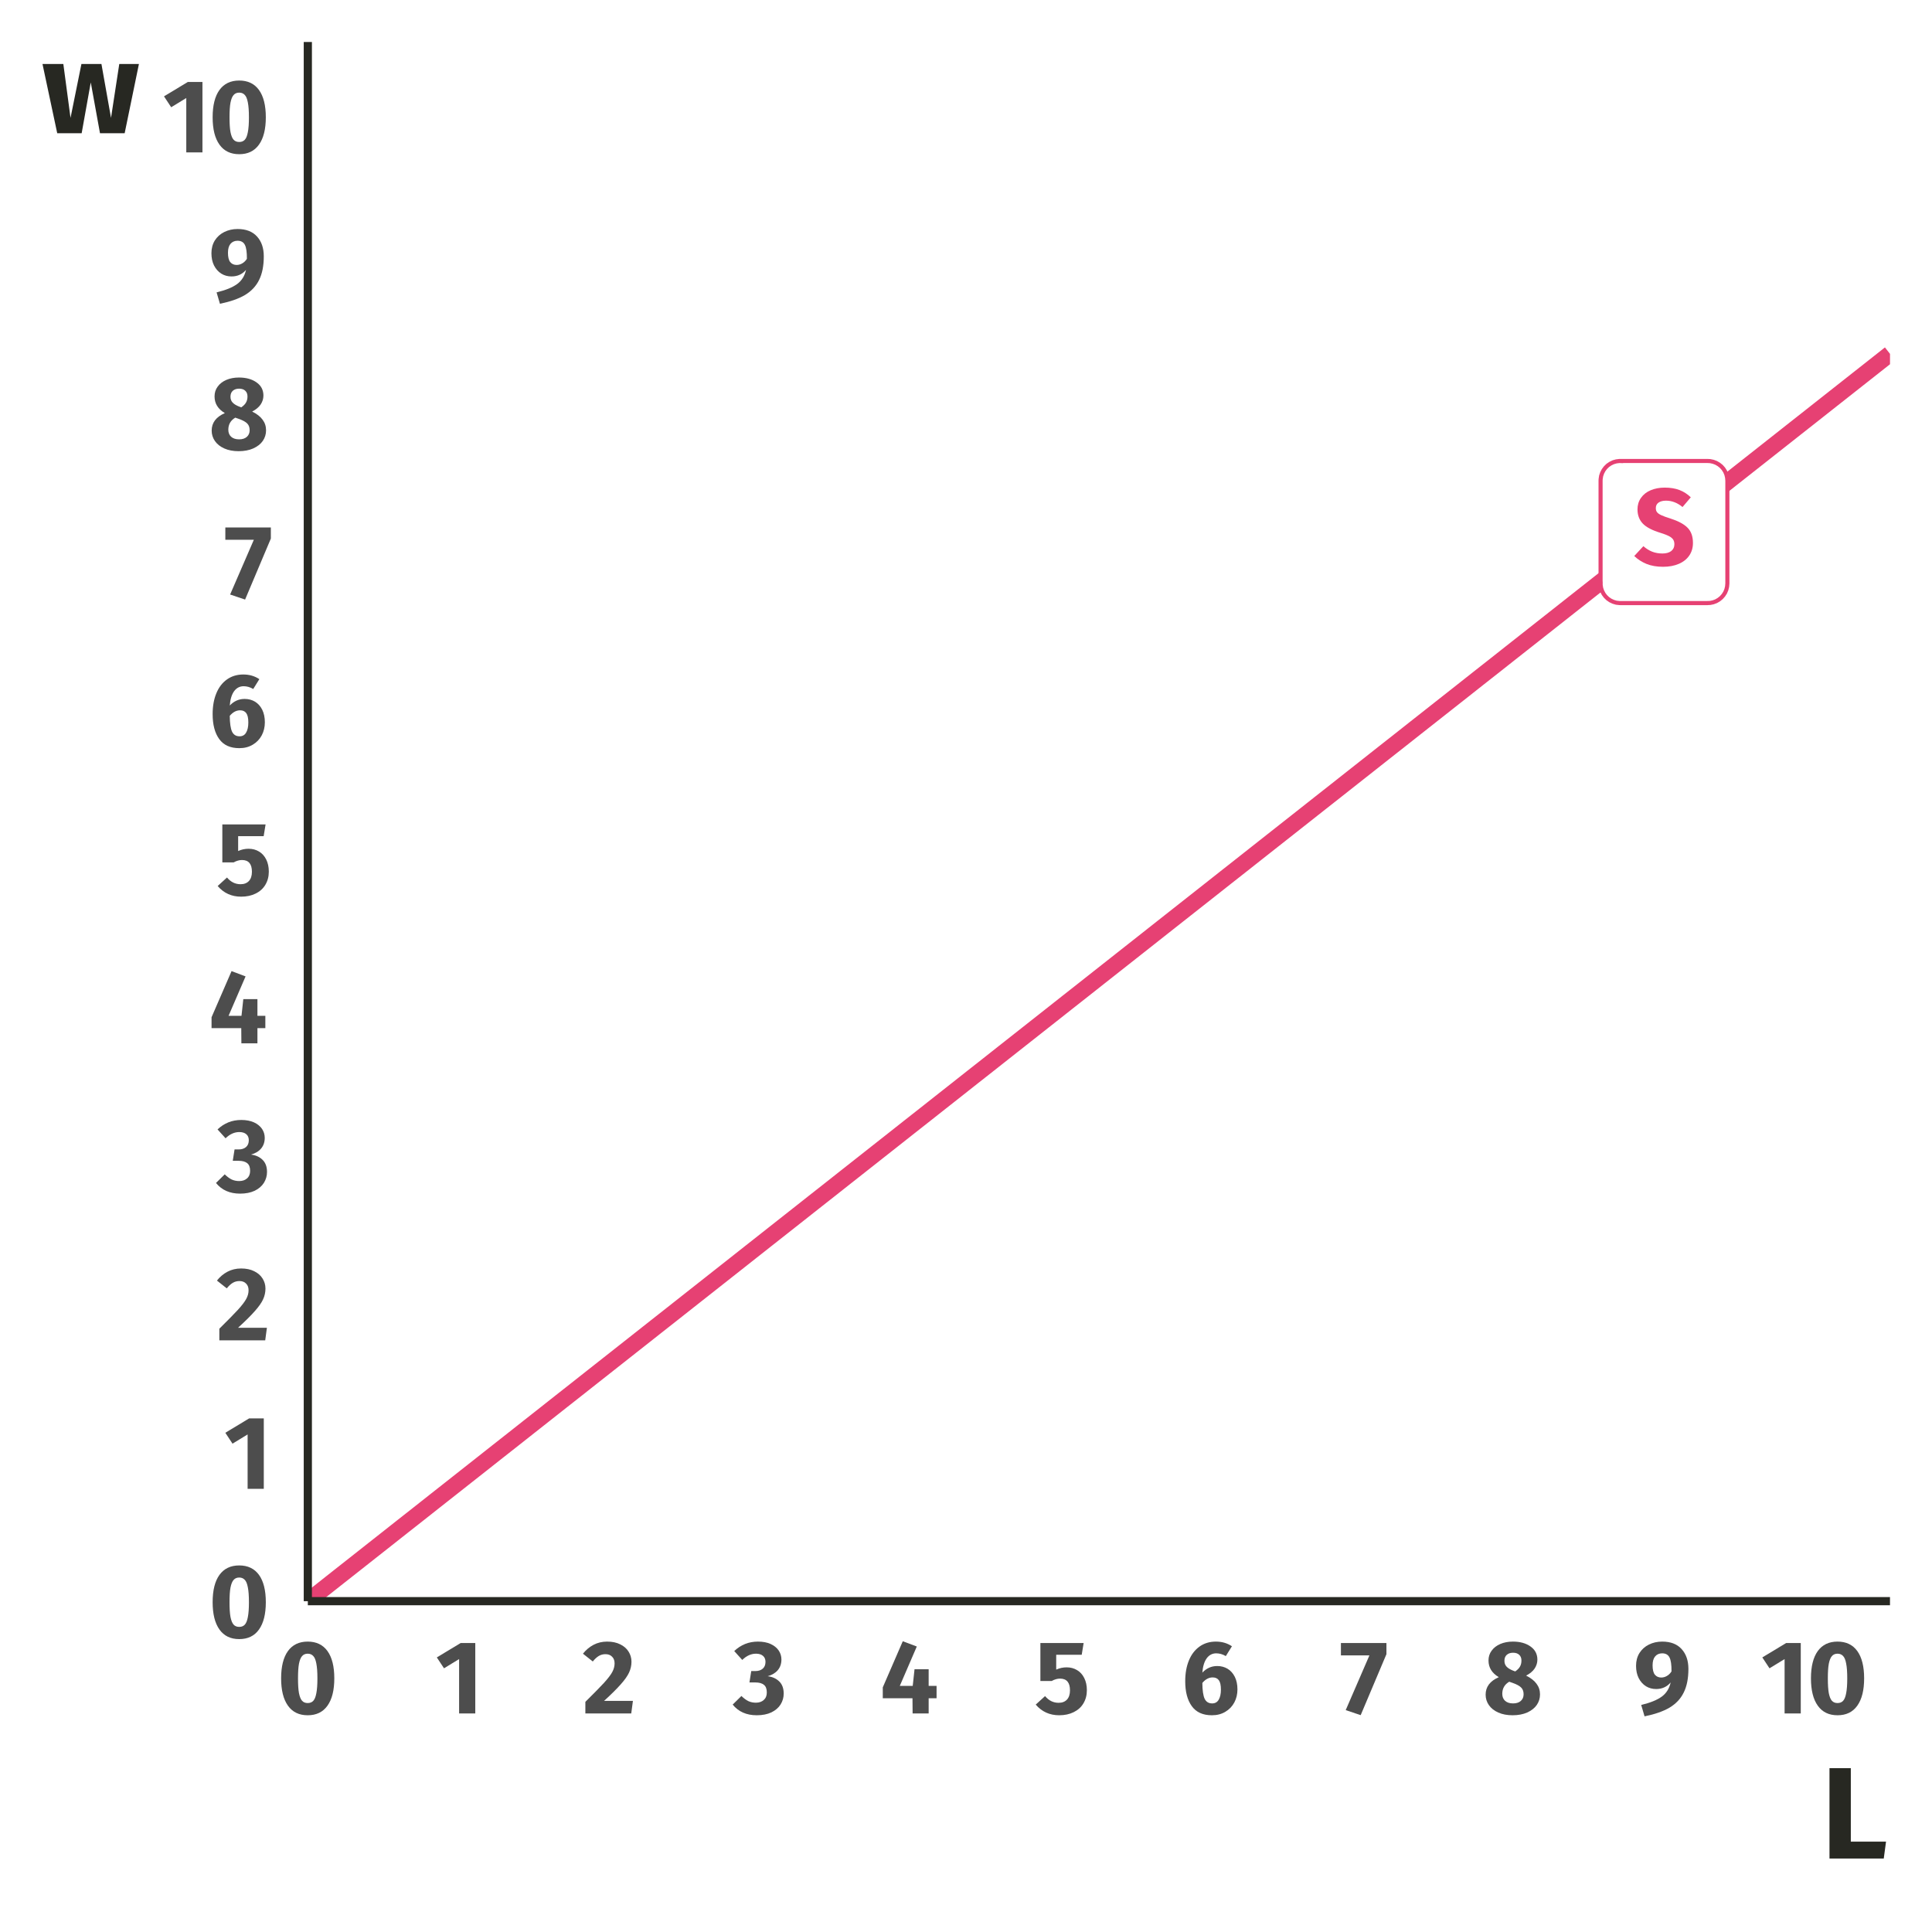
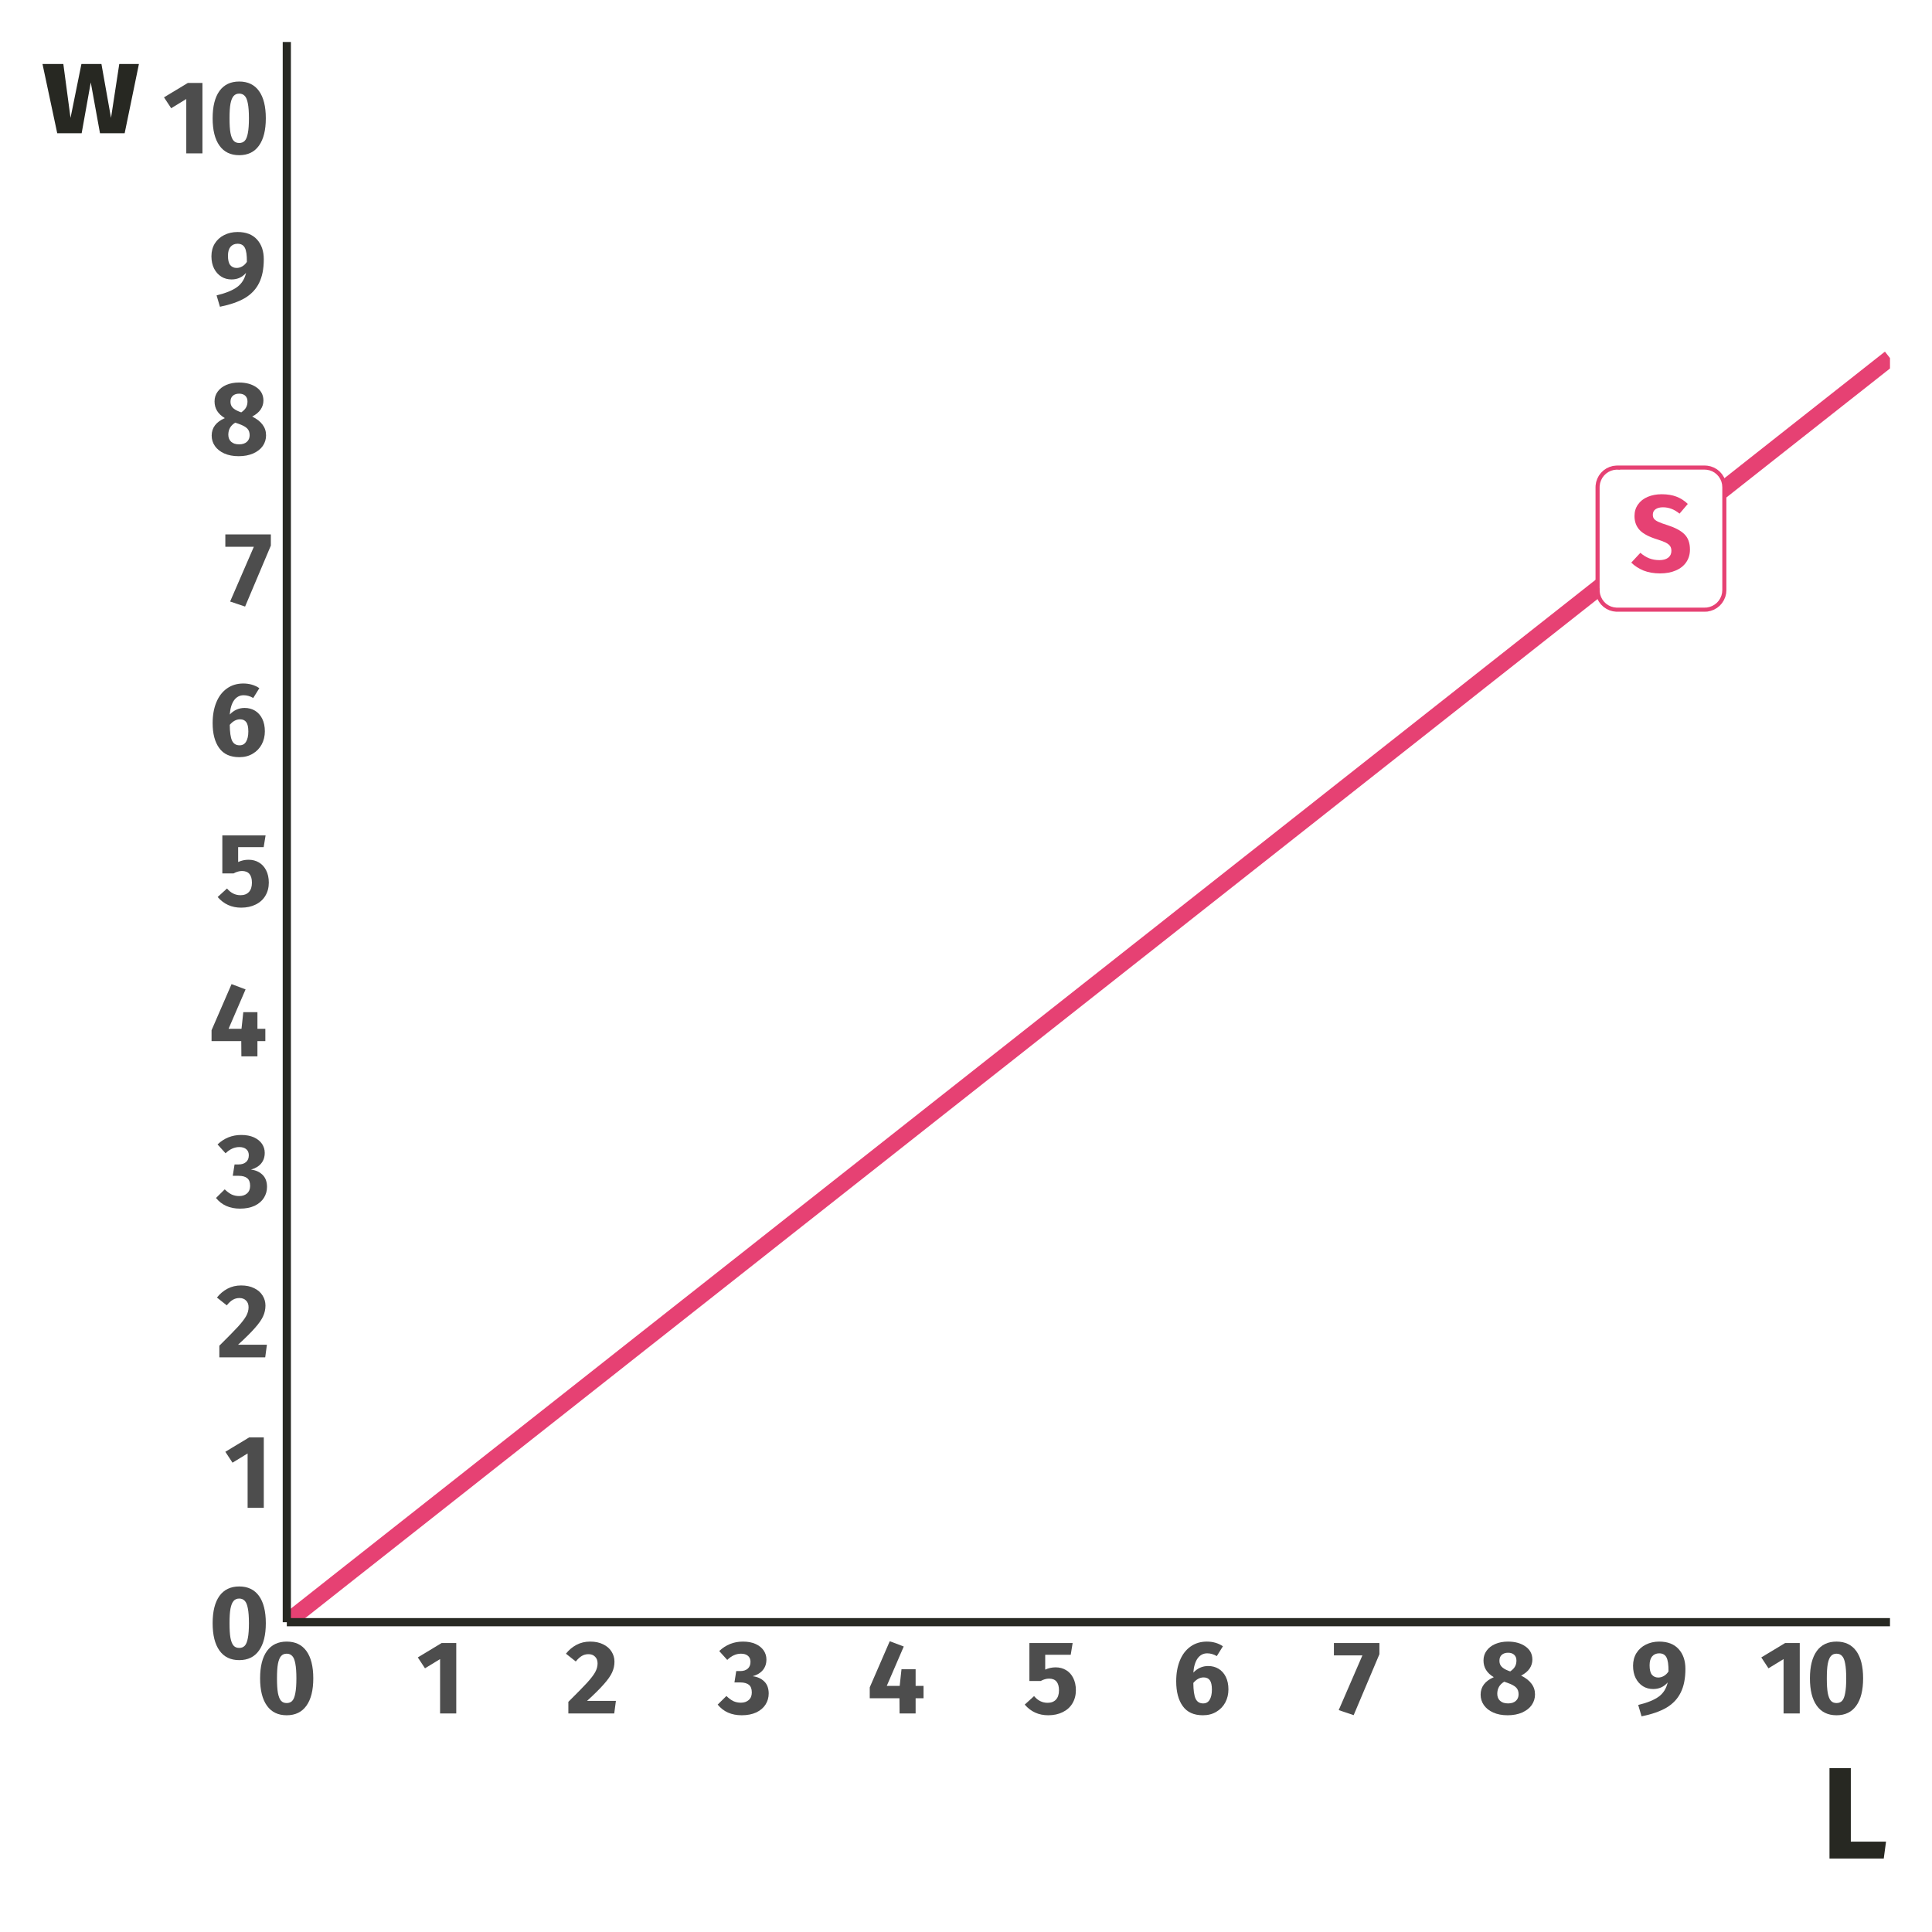
<svg xmlns="http://www.w3.org/2000/svg" xmlns:xlink="http://www.w3.org/1999/xlink" width="252" height="252" viewBox="0 0 252 252">
  <defs>
    <g>
      <g id="glyph-0-0">
        <path d="M 7.719 4.984 L 1.75 4.984 L 1.75 -14.938 L 7.719 -14.938 Z M 2.531 -14.188 L 2.531 4.234 L 6.953 4.234 L 6.953 -14.188 Z M 4.609 -6.406 C 5.172 -6.406 5.57 -6.254 5.812 -5.953 C 6.062 -5.648 6.188 -5.258 6.188 -4.781 C 6.188 -4.281 6.078 -3.891 5.859 -3.609 C 5.648 -3.336 5.305 -3.164 4.828 -3.094 L 4.828 -2.453 C 4.828 -2.348 4.789 -2.266 4.719 -2.203 C 4.656 -2.148 4.578 -2.125 4.484 -2.125 C 4.391 -2.125 4.305 -2.148 4.234 -2.203 C 4.16 -2.266 4.125 -2.348 4.125 -2.453 L 4.125 -3.656 C 4.625 -3.688 4.961 -3.781 5.141 -3.938 C 5.328 -4.094 5.422 -4.363 5.422 -4.75 C 5.422 -5.062 5.359 -5.301 5.234 -5.469 C 5.109 -5.645 4.879 -5.734 4.547 -5.734 C 4.273 -5.734 4.031 -5.68 3.812 -5.578 C 3.738 -5.547 3.676 -5.531 3.625 -5.531 C 3.52 -5.531 3.438 -5.562 3.375 -5.625 C 3.312 -5.688 3.281 -5.766 3.281 -5.859 C 3.281 -6.035 3.422 -6.172 3.703 -6.266 C 3.984 -6.359 4.285 -6.406 4.609 -6.406 Z M 4.484 -1.703 C 4.617 -1.703 4.734 -1.656 4.828 -1.562 C 4.93 -1.469 4.984 -1.348 4.984 -1.203 C 4.984 -1.055 4.93 -0.93 4.828 -0.828 C 4.734 -0.734 4.617 -0.688 4.484 -0.688 C 4.336 -0.688 4.219 -0.734 4.125 -0.828 C 4.031 -0.93 3.984 -1.055 3.984 -1.203 C 3.984 -1.348 4.031 -1.469 4.125 -1.562 C 4.219 -1.656 4.336 -1.703 4.484 -1.703 Z M 4.484 -1.703 " />
      </g>
      <g id="glyph-0-1">
-         <path d="M 4.094 -10.094 C 4.832 -10.094 5.473 -9.988 6.016 -9.781 C 6.566 -9.57 7.062 -9.254 7.5 -8.828 L 6.422 -7.562 C 5.754 -8.113 5.035 -8.391 4.266 -8.391 C 3.859 -8.391 3.535 -8.305 3.297 -8.141 C 3.055 -7.973 2.938 -7.734 2.938 -7.422 C 2.938 -7.203 2.988 -7.023 3.094 -6.891 C 3.195 -6.754 3.379 -6.625 3.641 -6.5 C 3.91 -6.375 4.312 -6.227 4.844 -6.062 C 5.852 -5.738 6.594 -5.344 7.062 -4.875 C 7.539 -4.406 7.781 -3.738 7.781 -2.875 C 7.781 -2.258 7.625 -1.719 7.312 -1.25 C 7 -0.781 6.547 -0.414 5.953 -0.156 C 5.367 0.102 4.676 0.234 3.875 0.234 C 3.062 0.234 2.344 0.109 1.719 -0.141 C 1.102 -0.398 0.57 -0.742 0.125 -1.172 L 1.312 -2.453 C 1.688 -2.129 2.07 -1.891 2.469 -1.734 C 2.875 -1.578 3.316 -1.5 3.797 -1.5 C 4.273 -1.5 4.656 -1.602 4.938 -1.812 C 5.219 -2.031 5.359 -2.328 5.359 -2.703 C 5.359 -2.953 5.305 -3.156 5.203 -3.312 C 5.098 -3.477 4.914 -3.629 4.656 -3.766 C 4.406 -3.898 4.039 -4.039 3.562 -4.188 C 2.469 -4.52 1.691 -4.926 1.234 -5.406 C 0.773 -5.895 0.547 -6.508 0.547 -7.25 C 0.547 -7.82 0.695 -8.32 1 -8.75 C 1.301 -9.188 1.723 -9.52 2.266 -9.75 C 2.805 -9.977 3.414 -10.094 4.094 -10.094 Z M 4.094 -10.094 " />
+         <path d="M 4.094 -10.094 C 4.832 -10.094 5.473 -9.988 6.016 -9.781 C 6.566 -9.57 7.062 -9.254 7.5 -8.828 L 6.422 -7.562 C 5.754 -8.113 5.035 -8.391 4.266 -8.391 C 3.859 -8.391 3.535 -8.305 3.297 -8.141 C 3.055 -7.973 2.938 -7.734 2.938 -7.422 C 2.938 -7.203 2.988 -7.023 3.094 -6.891 C 3.195 -6.754 3.379 -6.625 3.641 -6.5 C 3.91 -6.375 4.312 -6.227 4.844 -6.062 C 5.852 -5.738 6.594 -5.344 7.062 -4.875 C 7.539 -4.406 7.781 -3.738 7.781 -2.875 C 7.781 -2.258 7.625 -1.719 7.312 -1.25 C 7 -0.781 6.547 -0.414 5.953 -0.156 C 5.367 0.102 4.676 0.234 3.875 0.234 C 3.062 0.234 2.344 0.105 1.719 -0.141 C 1.102 -0.398 0.57 -0.742 0.125 -1.172 L 1.312 -2.453 C 1.688 -2.129 2.07 -1.891 2.469 -1.734 C 2.875 -1.578 3.316 -1.5 3.797 -1.5 C 4.273 -1.5 4.656 -1.602 4.938 -1.812 C 5.219 -2.031 5.359 -2.328 5.359 -2.703 C 5.359 -2.953 5.305 -3.156 5.203 -3.312 C 5.098 -3.477 4.914 -3.629 4.656 -3.766 C 4.406 -3.898 4.039 -4.039 3.562 -4.188 C 2.469 -4.52 1.691 -4.926 1.234 -5.406 C 0.773 -5.895 0.547 -6.508 0.547 -7.25 C 0.547 -7.82 0.695 -8.32 1 -8.75 C 1.301 -9.188 1.723 -9.52 2.266 -9.75 C 2.805 -9.977 3.414 -10.094 4.094 -10.094 Z M 4.094 -10.094 " />
      </g>
      <g id="glyph-1-0">
        <path d="M 7.375 4.75 L 1.672 4.75 L 1.672 -14.266 L 7.375 -14.266 Z M 2.422 -13.562 L 2.422 4.047 L 6.641 4.047 L 6.641 -13.562 Z M 4.406 -6.125 C 4.945 -6.125 5.332 -5.977 5.562 -5.688 C 5.789 -5.406 5.906 -5.031 5.906 -4.562 C 5.906 -4.082 5.801 -3.711 5.594 -3.453 C 5.395 -3.191 5.07 -3.031 4.625 -2.969 L 4.625 -2.359 C 4.625 -2.254 4.586 -2.172 4.516 -2.109 C 4.453 -2.055 4.375 -2.031 4.281 -2.031 C 4.188 -2.031 4.102 -2.055 4.031 -2.109 C 3.969 -2.172 3.938 -2.254 3.938 -2.359 L 3.938 -3.5 C 4.414 -3.52 4.738 -3.602 4.906 -3.75 C 5.082 -3.906 5.172 -4.172 5.172 -4.547 C 5.172 -4.836 5.113 -5.066 5 -5.234 C 4.883 -5.398 4.664 -5.484 4.344 -5.484 C 4.082 -5.484 3.848 -5.43 3.641 -5.328 C 3.566 -5.297 3.508 -5.281 3.469 -5.281 C 3.363 -5.281 3.281 -5.312 3.219 -5.375 C 3.164 -5.438 3.141 -5.508 3.141 -5.594 C 3.141 -5.77 3.27 -5.898 3.531 -5.984 C 3.801 -6.078 4.094 -6.125 4.406 -6.125 Z M 4.281 -1.625 C 4.414 -1.625 4.523 -1.578 4.609 -1.484 C 4.703 -1.398 4.75 -1.289 4.75 -1.156 C 4.75 -1.008 4.703 -0.891 4.609 -0.797 C 4.523 -0.703 4.414 -0.656 4.281 -0.656 C 4.145 -0.656 4.031 -0.703 3.938 -0.797 C 3.852 -0.891 3.812 -1.008 3.812 -1.156 C 3.812 -1.289 3.852 -1.398 3.938 -1.484 C 4.031 -1.578 4.145 -1.625 4.281 -1.625 Z M 4.281 -1.625 " />
      </g>
      <g id="glyph-1-1">
        <path d="M 3.984 -9.375 C 5.109 -9.375 5.969 -8.961 6.562 -8.141 C 7.156 -7.316 7.453 -6.129 7.453 -4.578 C 7.453 -3.035 7.156 -1.848 6.562 -1.016 C 5.969 -0.18 5.109 0.234 3.984 0.234 C 2.859 0.234 2 -0.18 1.406 -1.016 C 0.812 -1.848 0.516 -3.035 0.516 -4.578 C 0.516 -6.129 0.812 -7.316 1.406 -8.141 C 2 -8.961 2.859 -9.375 3.984 -9.375 Z M 3.984 -7.797 C 3.672 -7.797 3.426 -7.691 3.25 -7.484 C 3.07 -7.285 2.938 -6.953 2.844 -6.484 C 2.758 -6.023 2.719 -5.391 2.719 -4.578 C 2.719 -3.766 2.758 -3.125 2.844 -2.656 C 2.938 -2.188 3.07 -1.852 3.25 -1.656 C 3.426 -1.457 3.672 -1.359 3.984 -1.359 C 4.285 -1.359 4.523 -1.453 4.703 -1.641 C 4.891 -1.836 5.023 -2.172 5.109 -2.641 C 5.203 -3.109 5.25 -3.754 5.25 -4.578 C 5.25 -5.398 5.203 -6.047 5.109 -6.516 C 5.023 -6.984 4.891 -7.312 4.703 -7.5 C 4.523 -7.695 4.285 -7.797 3.984 -7.797 Z M 3.984 -7.797 " />
      </g>
      <g id="glyph-1-2">
        <path d="M 5.188 0 L 3.078 0 L 3.078 -7.094 L 1.109 -5.891 L 0.172 -7.312 L 3.281 -9.188 L 5.188 -9.188 Z M 5.188 0 " />
      </g>
      <g id="glyph-1-3">
        <path d="M 3.234 -9.375 C 3.898 -9.375 4.469 -9.254 4.938 -9.016 C 5.414 -8.785 5.781 -8.469 6.031 -8.062 C 6.281 -7.664 6.406 -7.227 6.406 -6.75 C 6.406 -6.258 6.301 -5.789 6.094 -5.344 C 5.895 -4.906 5.539 -4.398 5.031 -3.828 C 4.531 -3.254 3.797 -2.523 2.828 -1.641 L 6.594 -1.641 L 6.375 0 L 0.391 0 L 0.391 -1.516 C 1.504 -2.617 2.316 -3.445 2.828 -4 C 3.336 -4.562 3.691 -5.023 3.891 -5.391 C 4.098 -5.766 4.203 -6.145 4.203 -6.531 C 4.203 -6.906 4.094 -7.195 3.875 -7.406 C 3.664 -7.625 3.379 -7.734 3.016 -7.734 C 2.691 -7.734 2.398 -7.656 2.141 -7.5 C 1.891 -7.352 1.629 -7.113 1.359 -6.781 L 0.078 -7.797 C 0.461 -8.285 0.922 -8.672 1.453 -8.953 C 1.984 -9.234 2.578 -9.375 3.234 -9.375 Z M 3.234 -9.375 " />
      </g>
      <g id="glyph-1-4">
-         <path d="M 3.25 -9.375 C 3.895 -9.375 4.445 -9.27 4.906 -9.062 C 5.363 -8.852 5.711 -8.57 5.953 -8.219 C 6.191 -7.863 6.312 -7.473 6.312 -7.047 C 6.312 -6.492 6.156 -6.031 5.844 -5.656 C 5.531 -5.281 5.086 -5.016 4.516 -4.859 C 5.129 -4.785 5.629 -4.562 6.016 -4.188 C 6.41 -3.812 6.609 -3.281 6.609 -2.594 C 6.609 -2.082 6.473 -1.609 6.203 -1.172 C 5.93 -0.742 5.531 -0.398 5 -0.141 C 4.469 0.109 3.832 0.234 3.094 0.234 C 1.758 0.234 0.711 -0.227 -0.047 -1.156 L 1.094 -2.281 C 1.406 -1.977 1.707 -1.754 2 -1.609 C 2.301 -1.473 2.629 -1.406 2.984 -1.406 C 3.398 -1.406 3.738 -1.52 4 -1.75 C 4.27 -1.988 4.406 -2.316 4.406 -2.734 C 4.406 -3.203 4.281 -3.535 4.031 -3.734 C 3.781 -3.941 3.406 -4.047 2.906 -4.047 L 2.141 -4.047 L 2.375 -5.531 L 2.906 -5.531 C 3.312 -5.531 3.633 -5.633 3.875 -5.844 C 4.113 -6.051 4.234 -6.348 4.234 -6.734 C 4.234 -7.066 4.125 -7.328 3.906 -7.516 C 3.688 -7.703 3.383 -7.797 3 -7.797 C 2.352 -7.797 1.754 -7.523 1.203 -6.984 L 0.156 -8.141 C 1.02 -8.961 2.051 -9.375 3.25 -9.375 Z M 3.25 -9.375 " />
+         <path d="M 3.25 -9.375 C 3.895 -9.375 4.445 -9.27 4.906 -9.062 C 5.363 -8.852 5.711 -8.57 5.953 -8.219 C 6.191 -7.863 6.312 -7.473 6.312 -7.047 C 6.312 -6.492 6.156 -6.031 5.844 -5.656 C 5.531 -5.281 5.086 -5.016 4.516 -4.859 C 5.129 -4.785 5.629 -4.562 6.016 -4.188 C 6.41 -3.812 6.609 -3.281 6.609 -2.594 C 6.609 -2.082 6.473 -1.609 6.203 -1.172 C 5.93 -0.742 5.531 -0.398 5 -0.141 C 4.469 0.105 3.832 0.234 3.094 0.234 C 1.758 0.234 0.711 -0.227 -0.047 -1.156 L 1.094 -2.281 C 1.406 -1.977 1.707 -1.754 2 -1.609 C 2.301 -1.473 2.629 -1.406 2.984 -1.406 C 3.398 -1.406 3.738 -1.52 4 -1.75 C 4.27 -1.988 4.406 -2.316 4.406 -2.734 C 4.406 -3.203 4.281 -3.535 4.031 -3.734 C 3.781 -3.941 3.406 -4.047 2.906 -4.047 L 2.141 -4.047 L 2.375 -5.531 L 2.906 -5.531 C 3.312 -5.531 3.633 -5.633 3.875 -5.844 C 4.113 -6.051 4.234 -6.348 4.234 -6.734 C 4.234 -7.066 4.125 -7.328 3.906 -7.516 C 3.688 -7.703 3.383 -7.797 3 -7.797 C 2.352 -7.797 1.754 -7.523 1.203 -6.984 L 0.156 -8.141 C 1.02 -8.961 2.051 -9.375 3.25 -9.375 Z M 3.25 -9.375 " />
      </g>
      <g id="glyph-1-5">
        <path d="M 7.391 -1.984 L 6.359 -1.984 L 6.359 0 L 4.266 0 L 4.25 -1.984 L 0.375 -1.984 L 0.375 -3.406 L 2.984 -9.422 L 4.812 -8.734 L 2.594 -3.594 L 4.281 -3.594 L 4.516 -5.766 L 6.359 -5.766 L 6.359 -3.594 L 7.391 -3.594 Z M 7.391 -1.984 " />
      </g>
      <g id="glyph-1-6">
        <path d="M 6.172 -7.656 L 2.844 -7.656 L 2.844 -5.719 C 3.27 -5.914 3.723 -6.016 4.203 -6.016 C 4.711 -6.016 5.164 -5.895 5.562 -5.656 C 5.957 -5.426 6.27 -5.082 6.5 -4.625 C 6.727 -4.176 6.844 -3.645 6.844 -3.031 C 6.844 -2.383 6.691 -1.812 6.391 -1.312 C 6.098 -0.82 5.676 -0.441 5.125 -0.172 C 4.582 0.098 3.953 0.234 3.234 0.234 C 1.992 0.234 0.973 -0.227 0.172 -1.156 L 1.391 -2.266 C 1.879 -1.68 2.469 -1.391 3.156 -1.391 C 3.625 -1.391 3.988 -1.531 4.25 -1.812 C 4.508 -2.094 4.641 -2.492 4.641 -3.016 C 4.641 -4.035 4.207 -4.547 3.344 -4.547 C 3.164 -4.547 2.988 -4.52 2.812 -4.469 C 2.645 -4.426 2.457 -4.348 2.25 -4.234 L 0.781 -4.234 L 0.781 -9.188 L 6.422 -9.188 Z M 6.172 -7.656 " />
      </g>
      <g id="glyph-1-7">
        <path d="M 4.688 -6.188 C 5.195 -6.188 5.648 -6.066 6.047 -5.828 C 6.441 -5.586 6.754 -5.238 6.984 -4.781 C 7.211 -4.32 7.328 -3.773 7.328 -3.141 C 7.328 -2.516 7.191 -1.945 6.922 -1.438 C 6.648 -0.926 6.258 -0.52 5.75 -0.219 C 5.25 0.082 4.664 0.234 4 0.234 C 2.82 0.234 1.945 -0.16 1.375 -0.953 C 0.801 -1.742 0.516 -2.828 0.516 -4.203 C 0.516 -5.234 0.676 -6.141 1 -6.922 C 1.32 -7.703 1.785 -8.305 2.391 -8.734 C 2.992 -9.16 3.703 -9.375 4.516 -9.375 C 5.305 -9.375 6.004 -9.172 6.609 -8.766 L 5.812 -7.484 C 5.406 -7.723 4.988 -7.844 4.562 -7.844 C 4.051 -7.844 3.633 -7.625 3.312 -7.188 C 3 -6.75 2.812 -6.129 2.75 -5.328 C 3.289 -5.898 3.938 -6.188 4.688 -6.188 Z M 4.031 -1.312 C 4.406 -1.312 4.688 -1.469 4.875 -1.781 C 5.07 -2.102 5.172 -2.547 5.172 -3.109 C 5.172 -3.68 5.082 -4.086 4.906 -4.328 C 4.727 -4.578 4.457 -4.703 4.094 -4.703 C 3.602 -4.703 3.156 -4.461 2.75 -3.984 C 2.758 -3.016 2.859 -2.328 3.047 -1.922 C 3.242 -1.516 3.57 -1.312 4.031 -1.312 Z M 4.031 -1.312 " />
      </g>
      <g id="glyph-1-8">
        <path d="M 6.109 -7.734 L 2.75 0.219 L 0.797 -0.438 L 3.891 -7.578 L 0.172 -7.578 L 0.172 -9.188 L 6.109 -9.188 Z M 6.109 -7.734 " />
      </g>
      <g id="glyph-1-9">
        <path d="M 5.672 -4.938 C 6.285 -4.633 6.738 -4.281 7.031 -3.875 C 7.332 -3.477 7.484 -3.016 7.484 -2.484 C 7.484 -1.984 7.344 -1.523 7.062 -1.109 C 6.781 -0.703 6.363 -0.375 5.812 -0.125 C 5.27 0.113 4.633 0.234 3.906 0.234 C 3.188 0.234 2.562 0.113 2.031 -0.125 C 1.5 -0.363 1.094 -0.688 0.812 -1.094 C 0.531 -1.5 0.391 -1.953 0.391 -2.453 C 0.391 -3.473 0.961 -4.234 2.109 -4.734 C 1.211 -5.266 0.766 -5.988 0.766 -6.906 C 0.766 -7.395 0.898 -7.82 1.172 -8.188 C 1.441 -8.562 1.816 -8.852 2.297 -9.062 C 2.785 -9.27 3.336 -9.375 3.953 -9.375 C 4.891 -9.375 5.656 -9.16 6.25 -8.734 C 6.844 -8.316 7.141 -7.742 7.141 -7.016 C 7.141 -6.609 7.02 -6.223 6.781 -5.859 C 6.539 -5.504 6.172 -5.195 5.672 -4.938 Z M 3.969 -7.922 C 3.625 -7.922 3.348 -7.828 3.141 -7.641 C 2.941 -7.461 2.844 -7.207 2.844 -6.875 C 2.844 -6.57 2.93 -6.32 3.109 -6.125 C 3.285 -5.926 3.566 -5.75 3.953 -5.594 L 4.25 -5.484 C 4.551 -5.691 4.758 -5.906 4.875 -6.125 C 5 -6.344 5.062 -6.602 5.062 -6.906 C 5.062 -7.219 4.969 -7.461 4.781 -7.641 C 4.594 -7.828 4.32 -7.922 3.969 -7.922 Z M 3.969 -1.312 C 4.406 -1.312 4.742 -1.422 4.984 -1.641 C 5.223 -1.859 5.344 -2.145 5.344 -2.5 C 5.344 -2.875 5.238 -3.164 5.031 -3.375 C 4.82 -3.594 4.453 -3.797 3.922 -3.984 L 3.469 -4.141 C 2.863 -3.785 2.562 -3.258 2.562 -2.562 C 2.562 -2.176 2.688 -1.867 2.938 -1.641 C 3.188 -1.422 3.531 -1.312 3.969 -1.312 Z M 3.969 -1.312 " />
      </g>
      <g id="glyph-1-10">
        <path d="M 3.766 -9.375 C 4.867 -9.375 5.711 -9.051 6.297 -8.406 C 6.891 -7.758 7.188 -6.895 7.188 -5.812 C 7.188 -4.57 6.984 -3.547 6.578 -2.734 C 6.18 -1.922 5.566 -1.266 4.734 -0.766 C 3.898 -0.273 2.812 0.102 1.469 0.375 L 1.031 -1.109 C 2.227 -1.398 3.125 -1.766 3.719 -2.203 C 4.312 -2.641 4.695 -3.254 4.875 -4.047 C 4.383 -3.473 3.754 -3.188 2.984 -3.188 C 2.492 -3.188 2.051 -3.305 1.656 -3.547 C 1.258 -3.797 0.941 -4.148 0.703 -4.609 C 0.473 -5.066 0.359 -5.602 0.359 -6.219 C 0.359 -6.844 0.504 -7.395 0.797 -7.875 C 1.098 -8.352 1.508 -8.723 2.031 -8.984 C 2.551 -9.242 3.129 -9.375 3.766 -9.375 Z M 3.641 -4.688 C 3.898 -4.688 4.145 -4.754 4.375 -4.891 C 4.613 -5.023 4.816 -5.223 4.984 -5.484 C 4.992 -6.348 4.906 -6.957 4.719 -7.312 C 4.539 -7.664 4.223 -7.844 3.766 -7.844 C 3.379 -7.844 3.07 -7.707 2.844 -7.438 C 2.625 -7.176 2.516 -6.789 2.516 -6.281 C 2.516 -5.719 2.613 -5.312 2.812 -5.062 C 3.02 -4.812 3.297 -4.688 3.641 -4.688 Z M 3.641 -4.688 " />
      </g>
      <g id="glyph-2-0">
        <path d="M 9.234 5.953 L 2.094 5.953 L 2.094 -17.844 L 9.234 -17.844 Z M 3.031 -16.969 L 3.031 5.062 L 8.312 5.062 L 8.312 -16.969 Z M 5.516 -7.672 C 6.191 -7.672 6.672 -7.488 6.953 -7.125 C 7.242 -6.758 7.391 -6.289 7.391 -5.719 C 7.391 -5.113 7.258 -4.645 7 -4.312 C 6.75 -3.988 6.344 -3.785 5.781 -3.703 L 5.781 -2.938 C 5.781 -2.812 5.738 -2.711 5.656 -2.641 C 5.57 -2.566 5.473 -2.531 5.359 -2.531 C 5.242 -2.531 5.145 -2.566 5.062 -2.641 C 4.977 -2.711 4.938 -2.812 4.938 -2.938 L 4.938 -4.375 C 5.531 -4.406 5.938 -4.516 6.156 -4.703 C 6.375 -4.891 6.484 -5.211 6.484 -5.672 C 6.484 -6.047 6.406 -6.332 6.25 -6.531 C 6.102 -6.738 5.832 -6.844 5.438 -6.844 C 5.113 -6.844 4.82 -6.781 4.562 -6.656 C 4.469 -6.625 4.391 -6.609 4.328 -6.609 C 4.203 -6.609 4.102 -6.645 4.031 -6.719 C 3.957 -6.789 3.922 -6.883 3.922 -7 C 3.922 -7.219 4.086 -7.383 4.422 -7.5 C 4.766 -7.613 5.129 -7.672 5.516 -7.672 Z M 5.359 -2.047 C 5.523 -2.047 5.664 -1.988 5.781 -1.875 C 5.895 -1.758 5.953 -1.613 5.953 -1.438 C 5.953 -1.258 5.895 -1.109 5.781 -0.984 C 5.664 -0.867 5.523 -0.812 5.359 -0.812 C 5.18 -0.812 5.035 -0.867 4.922 -0.984 C 4.816 -1.109 4.766 -1.258 4.766 -1.438 C 4.766 -1.613 4.816 -1.758 4.922 -1.875 C 5.035 -1.988 5.18 -2.047 5.359 -2.047 Z M 5.359 -2.047 " />
      </g>
      <g id="glyph-2-1">
        <path d="M 3.891 -2.203 L 8.484 -2.203 L 8.188 0 L 1.109 0 L 1.109 -11.781 L 3.891 -11.781 Z M 3.891 -2.203 " />
      </g>
      <g id="glyph-2-2">
        <path d="M 10.781 0 L 7.562 0 L 6.359 -6.625 L 5.172 0 L 1.984 0 L 0.062 -9.031 L 2.781 -9.031 L 3.719 -2 L 5.141 -9.031 L 7.75 -9.031 L 9 -2 L 10.078 -9.031 L 12.641 -9.031 Z M 10.781 0 " />
      </g>
    </g>
    <clipPath id="clip-0">
-       <path clip-rule="nonzero" d="M 40.152 45 L 246.523 45 L 246.523 208.852 L 40.152 208.852 Z M 40.152 45 " />
+       <path clip-rule="nonzero" d="M 37.41 45 L 246.52 45 L 246.52 211.59 L 37.41 211.59 Z M 37.41 45 " />
    </clipPath>
  </defs>
  <rect x="-25.2" y="-25.2" width="302.4" height="302.4" fill="rgb(100%, 100%, 100%)" fill-opacity="1" />
  <g clip-path="url(#clip-0)">
-     <path fill="none" stroke-width="2.134" stroke-linecap="butt" stroke-linejoin="round" stroke="rgb(90.196%, 25.49%, 45.098%)" stroke-opacity="1" stroke-miterlimit="10" d="M 40.152 208.848 L 42.215 207.223 L 44.277 205.594 L 46.34 203.969 L 48.406 202.34 L 50.469 200.715 L 52.531 199.086 L 54.598 197.461 L 56.66 195.832 L 58.723 194.207 L 60.789 192.578 L 62.852 190.953 L 64.914 189.324 L 66.98 187.699 L 69.043 186.07 L 71.105 184.445 L 73.168 182.816 L 75.234 181.191 L 77.297 179.562 L 79.359 177.938 L 81.426 176.309 L 83.488 174.684 L 85.551 173.055 L 87.617 171.43 L 89.68 169.801 L 91.742 168.176 L 93.809 166.547 L 95.871 164.922 L 97.934 163.293 L 99.996 161.668 L 102.062 160.039 L 104.125 158.414 L 106.188 156.785 L 108.254 155.16 L 110.316 153.531 L 112.379 151.906 L 114.445 150.277 L 116.508 148.652 L 118.57 147.023 L 120.637 145.398 L 122.699 143.77 L 124.762 142.145 L 126.824 140.516 L 128.891 138.891 L 130.953 137.262 L 133.016 135.637 L 135.082 134.008 L 137.145 132.383 L 139.207 130.754 L 141.273 129.129 L 143.336 127.5 L 145.398 125.875 L 147.465 124.246 L 149.527 122.621 L 151.59 120.992 L 153.652 119.367 L 155.719 117.738 L 157.781 116.113 L 159.844 114.484 L 161.91 112.859 L 163.973 111.23 L 166.035 109.605 L 168.102 107.977 L 170.164 106.352 L 172.227 104.723 L 174.293 103.098 L 176.355 101.469 L 178.418 99.844 L 180.48 98.215 L 182.547 96.59 L 184.609 94.961 L 186.672 93.336 L 188.738 91.707 L 190.801 90.082 L 192.863 88.453 L 194.93 86.828 L 196.992 85.199 L 199.055 83.574 L 201.121 81.945 L 203.184 80.32 L 205.246 78.691 L 207.309 77.066 L 209.375 75.438 L 211.438 73.812 L 213.5 72.184 L 215.566 70.559 L 217.629 68.93 L 219.691 67.305 L 221.758 65.676 L 223.82 64.051 L 225.883 62.422 L 227.945 60.797 L 230.012 59.168 L 232.074 57.543 L 234.137 55.914 L 236.203 54.289 L 238.266 52.66 L 240.328 51.035 L 242.395 49.406 L 244.457 47.781 L 246.52 46.152 " />
+     <path fill="none" stroke-width="2.134" stroke-linecap="butt" stroke-linejoin="round" stroke="rgb(90.196%, 25.49%, 45.098%)" stroke-opacity="1" stroke-miterlimit="10" d="M 37.41 211.59 L 39.504 209.941 L 41.594 208.293 L 43.684 206.641 L 45.773 204.992 L 47.867 203.344 L 52.047 200.047 L 54.141 198.398 L 58.32 195.102 L 60.414 193.453 L 62.504 191.801 L 64.594 190.152 L 66.688 188.504 L 70.867 185.207 L 72.961 183.559 L 77.141 180.262 L 79.234 178.613 L 81.324 176.961 L 83.414 175.312 L 85.508 173.664 L 89.688 170.367 L 91.781 168.719 L 95.961 165.422 L 98.055 163.773 L 100.145 162.121 L 104.324 158.824 L 106.418 157.176 L 110.598 153.879 L 112.691 152.23 L 116.871 148.934 L 118.965 147.281 L 123.145 143.984 L 125.238 142.336 L 129.418 139.039 L 131.512 137.391 L 135.691 134.094 L 137.785 132.441 L 141.965 129.145 L 144.059 127.496 L 148.238 124.199 L 150.332 122.551 L 152.422 120.902 L 154.512 119.25 L 156.602 117.602 L 158.695 115.953 L 162.875 112.656 L 164.969 111.008 L 169.148 107.711 L 171.242 106.062 L 173.332 104.41 L 175.422 102.762 L 177.516 101.113 L 181.695 97.816 L 183.789 96.168 L 187.969 92.871 L 190.062 91.223 L 192.152 89.57 L 194.242 87.922 L 196.336 86.273 L 200.516 82.977 L 202.609 81.328 L 208.879 76.383 L 210.973 74.73 L 215.152 71.434 L 217.246 69.785 L 221.426 66.488 L 223.52 64.84 L 227.699 61.543 L 229.793 59.891 L 233.973 56.594 L 236.066 54.945 L 240.246 51.648 L 242.34 50 L 246.52 46.703 " />
  </g>
-   <path fill-rule="nonzero" fill="rgb(100%, 100%, 100%)" fill-opacity="1" stroke-width="0.533" stroke-linecap="round" stroke-linejoin="round" stroke="rgb(90.196%, 25.49%, 45.098%)" stroke-opacity="1" stroke-miterlimit="10" d="M 211.332 78.664 L 222.746 78.664 L 222.645 78.66 L 223.055 78.645 L 223.457 78.562 L 223.844 78.418 L 224.199 78.211 L 224.52 77.949 L 224.793 77.641 L 225.016 77.293 L 225.176 76.914 L 225.273 76.512 L 225.309 76.102 L 225.309 62.688 L 225.273 62.277 L 225.176 61.879 L 225.016 61.5 L 224.793 61.148 L 224.52 60.84 L 224.199 60.582 L 223.844 60.375 L 223.457 60.23 L 223.055 60.145 L 222.746 60.129 L 211.332 60.129 L 211.641 60.145 L 211.23 60.129 L 210.82 60.18 L 210.426 60.293 L 210.051 60.473 L 209.711 60.703 L 209.414 60.992 L 209.168 61.32 L 208.977 61.684 L 208.844 62.074 L 208.781 62.484 L 208.77 62.688 L 208.77 76.102 L 208.781 75.898 L 208.781 76.309 L 208.844 76.715 L 208.977 77.105 L 209.168 77.473 L 209.414 77.801 L 209.711 78.086 L 210.051 78.32 L 210.426 78.496 L 210.82 78.613 L 211.23 78.66 Z M 211.332 78.664 " />
+   <path fill-rule="nonzero" fill="rgb(100%, 100%, 100%)" fill-opacity="1" stroke-width="0.533" stroke-linecap="round" stroke-linejoin="round" stroke="rgb(90.196%, 25.49%, 45.098%)" stroke-opacity="1" stroke-miterlimit="10" d="M 210.941 79.523 L 222.355 79.523 L 222.25 79.523 L 222.664 79.508 L 223.066 79.422 L 223.453 79.277 L 223.809 79.07 L 224.129 78.812 L 224.402 78.504 L 224.621 78.152 L 224.785 77.773 L 224.883 77.375 L 224.914 76.965 L 224.914 63.551 L 224.883 63.141 L 224.785 62.738 L 224.621 62.359 L 224.402 62.012 L 224.129 61.703 L 223.809 61.441 L 223.453 61.234 L 223.066 61.09 L 222.664 61.008 L 222.355 60.988 L 210.941 60.988 L 211.25 61.008 L 210.836 60.992 L 210.43 61.039 L 210.031 61.156 L 209.66 61.332 L 209.32 61.566 L 209.023 61.852 L 208.777 62.18 L 208.586 62.547 L 208.453 62.938 L 208.387 63.344 L 208.379 63.551 L 208.379 76.965 L 208.387 76.758 L 208.387 77.172 L 208.453 77.578 L 208.586 77.969 L 208.777 78.332 L 209.023 78.66 L 209.32 78.949 L 209.66 79.18 L 210.031 79.359 L 210.43 79.473 L 210.836 79.523 Z M 210.941 79.523 " />
  <g fill="rgb(90.196%, 25.49%, 45.098%)" fill-opacity="1">
-     <use xlink:href="#glyph-0-1" x="213.039" y="73.695" />
+     <use xlink:href="#glyph-0-1" x="212.648" y="74.559" />
  </g>
-   <path fill="none" stroke-width="1.067" stroke-linecap="butt" stroke-linejoin="round" stroke="rgb(15.294%, 15.686%, 13.333%)" stroke-opacity="1" stroke-miterlimit="10" d="M 40.152 208.848 L 40.152 5.48 " />
+   <path fill="none" stroke-width="1.067" stroke-linecap="butt" stroke-linejoin="round" stroke="rgb(15.294%, 15.686%, 13.333%)" stroke-opacity="1" stroke-miterlimit="10" d="M 37.41 211.59 L 37.41 5.48 " />
  <g fill="rgb(30.196%, 30.196%, 30.196%)" fill-opacity="1">
-     <use xlink:href="#glyph-1-1" x="27.219" y="213.562" />
+     <use xlink:href="#glyph-1-1" x="27.219" y="216.305" />
  </g>
  <g fill="rgb(30.196%, 30.196%, 30.196%)" fill-opacity="1">
-     <use xlink:href="#glyph-1-2" x="29.219" y="194.195" />
+     <use xlink:href="#glyph-1-2" x="29.219" y="196.676" />
  </g>
  <g fill="rgb(30.196%, 30.196%, 30.196%)" fill-opacity="1">
-     <use xlink:href="#glyph-1-3" x="28.219" y="174.828" />
+     <use xlink:href="#glyph-1-3" x="28.219" y="177.043" />
  </g>
  <g fill="rgb(30.196%, 30.196%, 30.196%)" fill-opacity="1">
-     <use xlink:href="#glyph-1-4" x="28.219" y="155.457" />
+     <use xlink:href="#glyph-1-4" x="28.219" y="157.414" />
  </g>
  <g fill="rgb(30.196%, 30.196%, 30.196%)" fill-opacity="1">
-     <use xlink:href="#glyph-1-5" x="27.219" y="136.09" />
+     <use xlink:href="#glyph-1-5" x="27.219" y="137.785" />
  </g>
  <g fill="rgb(30.196%, 30.196%, 30.196%)" fill-opacity="1">
-     <use xlink:href="#glyph-1-6" x="28.219" y="116.723" />
+     <use xlink:href="#glyph-1-6" x="28.219" y="118.156" />
  </g>
  <g fill="rgb(30.196%, 30.196%, 30.196%)" fill-opacity="1">
-     <use xlink:href="#glyph-1-7" x="27.219" y="97.352" />
+     <use xlink:href="#glyph-1-7" x="27.219" y="98.527" />
  </g>
  <g fill="rgb(30.196%, 30.196%, 30.196%)" fill-opacity="1">
-     <use xlink:href="#glyph-1-8" x="29.219" y="77.984" />
+     <use xlink:href="#glyph-1-8" x="29.219" y="78.898" />
  </g>
  <g fill="rgb(30.196%, 30.196%, 30.196%)" fill-opacity="1">
-     <use xlink:href="#glyph-1-9" x="27.219" y="58.617" />
+     <use xlink:href="#glyph-1-9" x="27.219" y="59.27" />
  </g>
  <g fill="rgb(30.196%, 30.196%, 30.196%)" fill-opacity="1">
-     <use xlink:href="#glyph-1-10" x="27.219" y="39.246" />
+     <use xlink:href="#glyph-1-10" x="27.219" y="39.637" />
  </g>
  <g fill="rgb(30.196%, 30.196%, 30.196%)" fill-opacity="1">
-     <use xlink:href="#glyph-1-2" x="21.219" y="19.879" />
-     <use xlink:href="#glyph-1-1" x="27.219" y="19.879" />
+     <use xlink:href="#glyph-1-2" x="21.219" y="20.008" />
+     <use xlink:href="#glyph-1-1" x="27.219" y="20.008" />
  </g>
-   <path fill="none" stroke-width="1.067" stroke-linecap="butt" stroke-linejoin="round" stroke="rgb(15.294%, 15.686%, 13.333%)" stroke-opacity="1" stroke-miterlimit="10" d="M 40.152 208.848 L 246.52 208.848 " />
+   <path fill="none" stroke-width="1.067" stroke-linecap="butt" stroke-linejoin="round" stroke="rgb(15.294%, 15.686%, 13.333%)" stroke-opacity="1" stroke-miterlimit="10" d="M 37.41 211.59 L 246.52 211.59 " />
  <g fill="rgb(30.196%, 30.196%, 30.196%)" fill-opacity="1">
-     <use xlink:href="#glyph-1-1" x="36.152" y="223.496" />
+     <use xlink:href="#glyph-1-1" x="33.41" y="223.496" />
  </g>
  <g fill="rgb(30.196%, 30.196%, 30.196%)" fill-opacity="1">
-     <use xlink:href="#glyph-1-2" x="56.805" y="223.496" />
+     <use xlink:href="#glyph-1-2" x="54.324" y="223.496" />
  </g>
  <g fill="rgb(30.196%, 30.196%, 30.196%)" fill-opacity="1">
-     <use xlink:href="#glyph-1-3" x="75.961" y="223.496" />
+     <use xlink:href="#glyph-1-3" x="73.742" y="223.496" />
  </g>
  <g fill="rgb(30.196%, 30.196%, 30.196%)" fill-opacity="1">
-     <use xlink:href="#glyph-1-4" x="95.613" y="223.496" />
+     <use xlink:href="#glyph-1-4" x="93.656" y="223.496" />
  </g>
  <g fill="rgb(30.196%, 30.196%, 30.196%)" fill-opacity="1">
-     <use xlink:href="#glyph-1-5" x="114.77" y="223.496" />
+     <use xlink:href="#glyph-1-5" x="113.07" y="223.496" />
  </g>
  <g fill="rgb(30.196%, 30.196%, 30.196%)" fill-opacity="1">
-     <use xlink:href="#glyph-1-6" x="134.922" y="223.496" />
+     <use xlink:href="#glyph-1-6" x="133.488" y="223.496" />
  </g>
  <g fill="rgb(30.196%, 30.196%, 30.196%)" fill-opacity="1">
-     <use xlink:href="#glyph-1-7" x="154.078" y="223.496" />
+     <use xlink:href="#glyph-1-7" x="152.902" y="223.496" />
  </g>
  <g fill="rgb(30.196%, 30.196%, 30.196%)" fill-opacity="1">
-     <use xlink:href="#glyph-1-8" x="174.73" y="223.496" />
+     <use xlink:href="#glyph-1-8" x="173.816" y="223.496" />
  </g>
  <g fill="rgb(30.196%, 30.196%, 30.196%)" fill-opacity="1">
-     <use xlink:href="#glyph-1-9" x="193.387" y="223.496" />
+     <use xlink:href="#glyph-1-9" x="192.734" y="223.496" />
  </g>
  <g fill="rgb(30.196%, 30.196%, 30.196%)" fill-opacity="1">
-     <use xlink:href="#glyph-1-10" x="213.039" y="223.496" />
+     <use xlink:href="#glyph-1-10" x="212.648" y="223.496" />
  </g>
  <g fill="rgb(30.196%, 30.196%, 30.196%)" fill-opacity="1">
-     <use xlink:href="#glyph-1-2" x="229.695" y="223.496" />
-     <use xlink:href="#glyph-1-1" x="235.695" y="223.496" />
+     <use xlink:href="#glyph-1-2" x="229.562" y="223.496" />
+     <use xlink:href="#glyph-1-1" x="235.562" y="223.496" />
  </g>
  <g fill="rgb(15.294%, 15.686%, 13.333%)" fill-opacity="1">
    <use xlink:href="#glyph-2-1" x="237.52" y="242.414" />
  </g>
  <g fill="rgb(15.294%, 15.686%, 13.333%)" fill-opacity="1">
    <use xlink:href="#glyph-2-2" x="5.48" y="17.375" />
  </g>
</svg>
